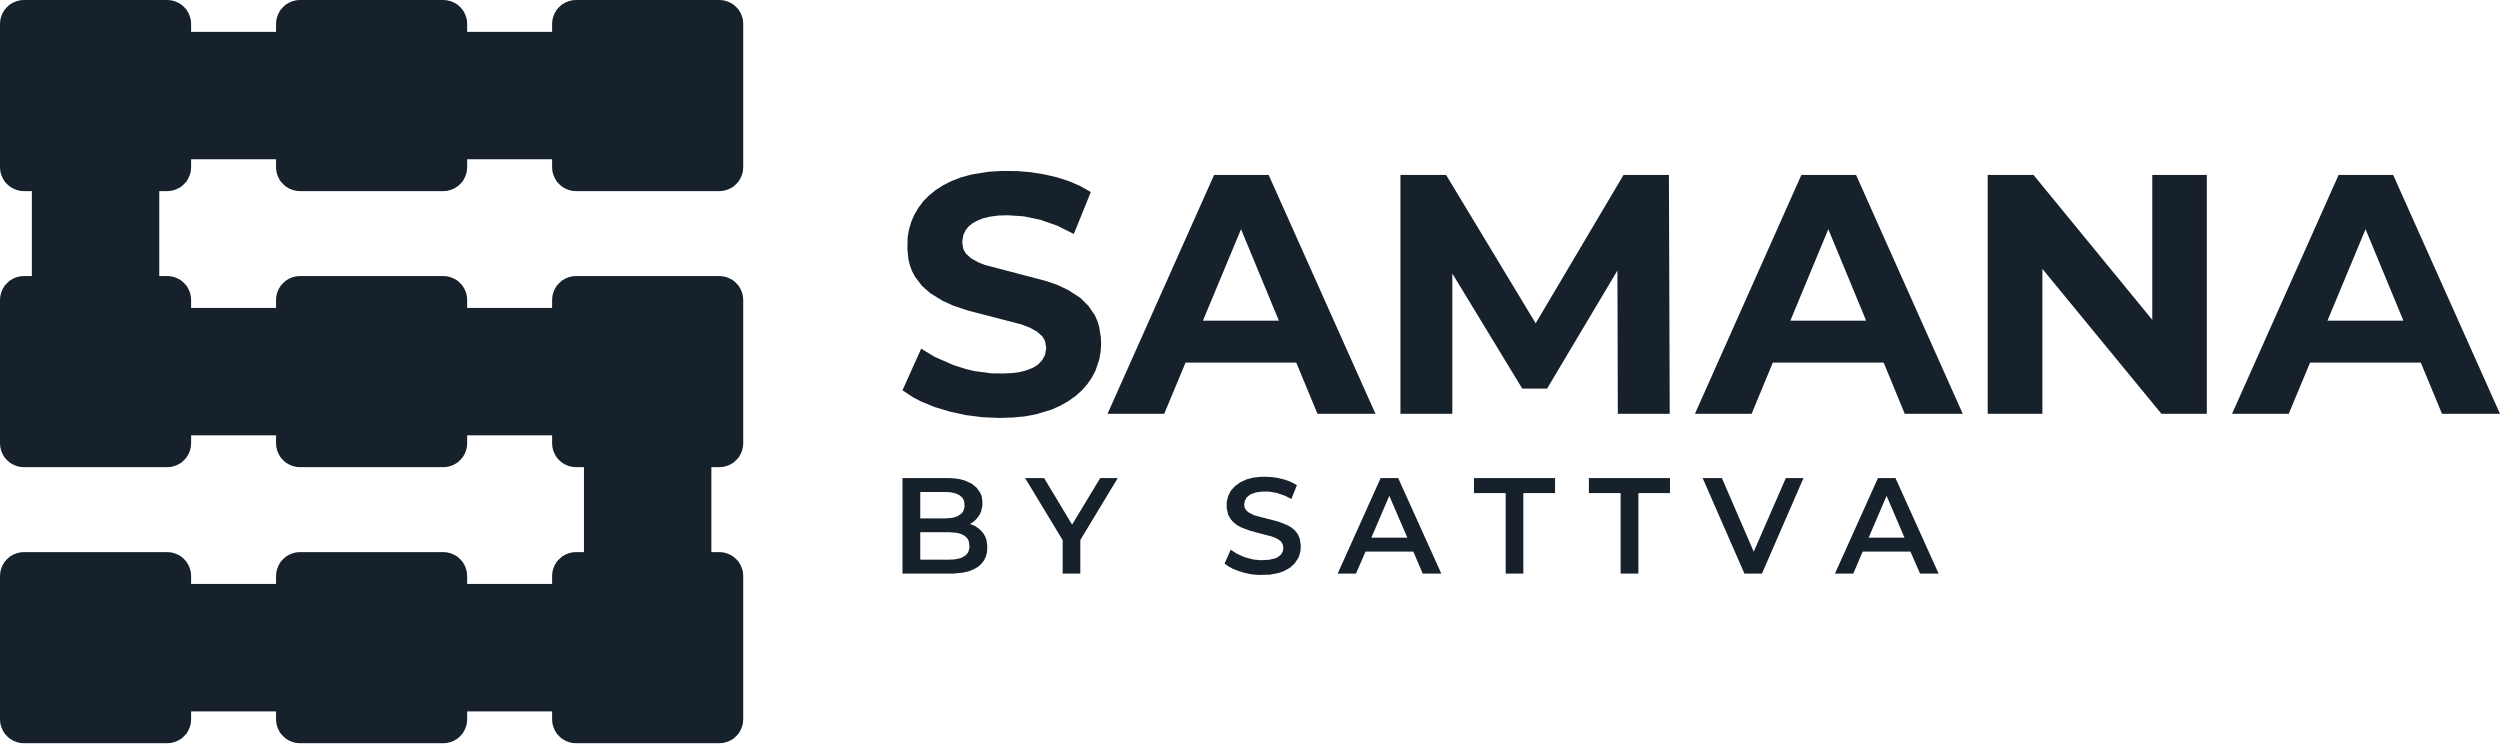
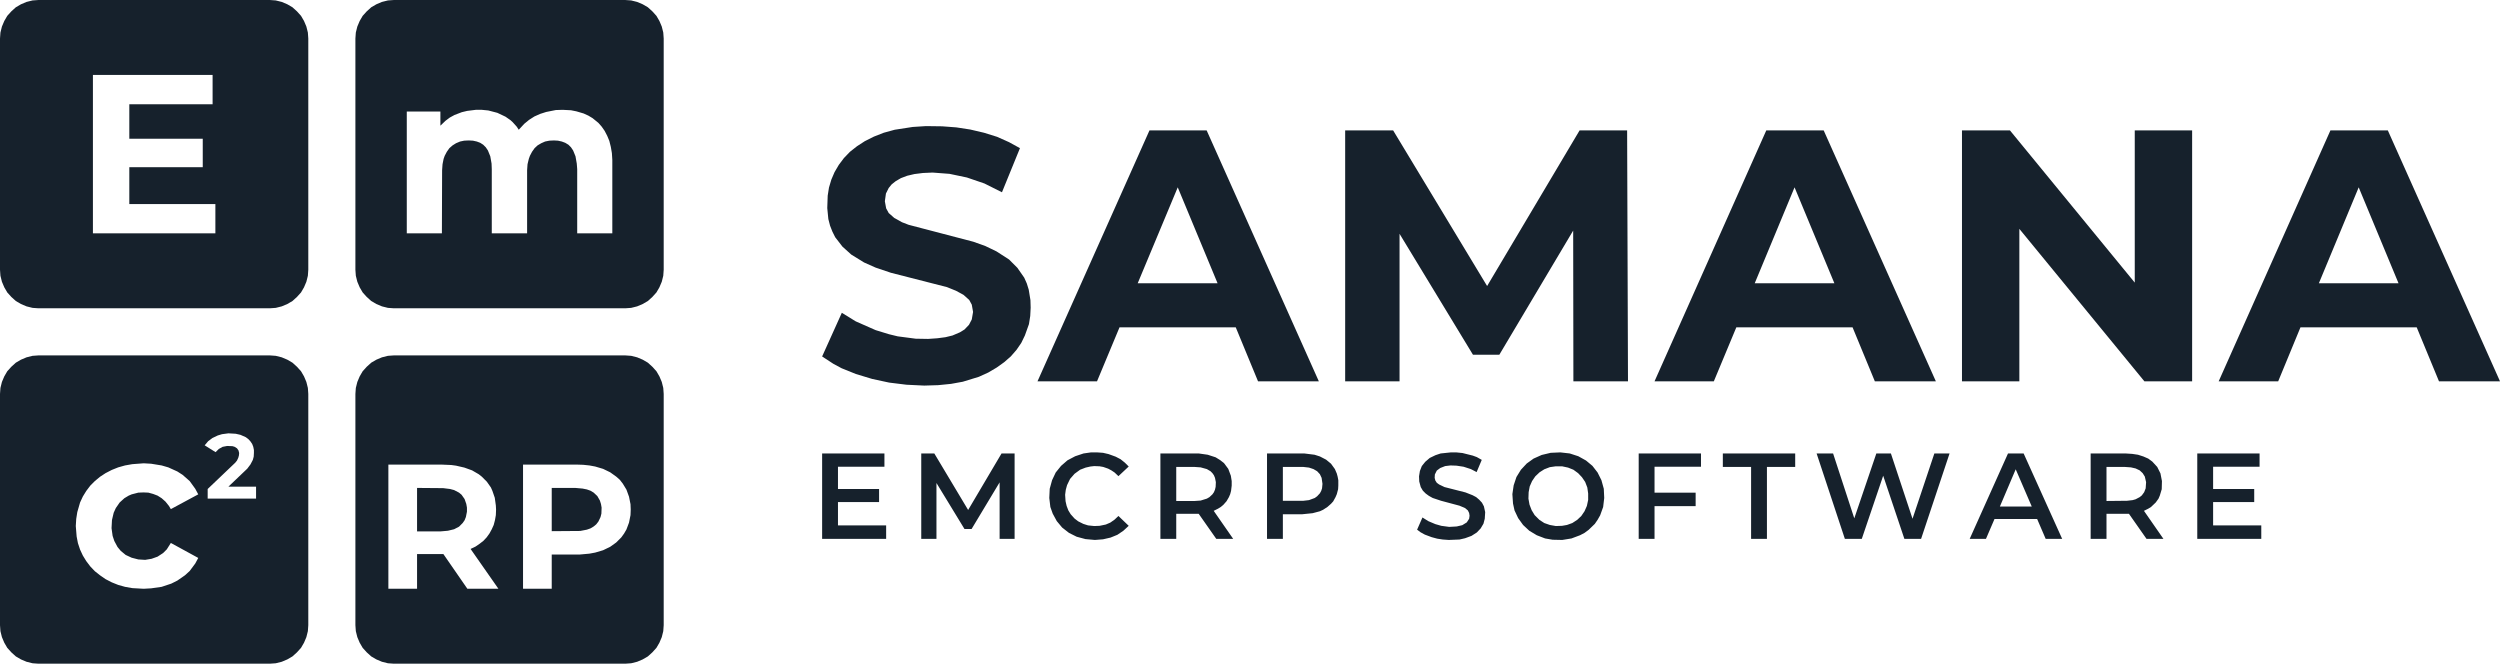
- <svg xmlns="http://www.w3.org/2000/svg" viewBox="0 0 1883.7 560.0" role="img" aria-label="Samana by Sattva">
-   <path fill="#16212c" fill-rule="evenodd" d="M9.8 2L7.4 3.4L5.3 5.3L3.4 7.4L2 9.8L0.9 12.4L0.2 15.2L0 18L0 126L0.2 128.8L0.9 131.6L2 134.2L3.4 136.6L5.3 138.7L7.4 140.6L9.8 142L12.4 143.1L15.2 143.8L18 144L24 144L24 208L18 208L15.2 208.2L12.4 208.9L9.8 210L7.4 211.4L5.3 213.3L3.4 215.4L2 217.8L0.9 220.4L0.2 223.2L0 226L0 334L0.2 336.8L0.9 339.6L2 342.2L3.4 344.6L5.3 346.7L7.4 348.6L9.8 350L12.4 351.1L15.2 351.8L18 352L126 352L128.8 351.8L131.6 351.1L134.2 350L136.6 348.6L138.7 346.7L140.6 344.6L142 342.2L143.1 339.6L143.8 336.8L144 334L144 328L208 328L208 334L208.2 336.8L208.9 339.6L210 342.2L211.4 344.6L213.3 346.7L215.4 348.6L217.8 350L220.4 351.1L223.2 351.8L226 352L334 352L336.8 351.8L339.6 351.1L342.2 350L344.6 348.6L346.7 346.7L348.6 344.6L350 342.2L351.1 339.6L351.8 336.8L352 334L352 328L416 328L416 334L416.2 336.8L416.9 339.6L418 342.2L419.4 344.6L421.3 346.7L423.4 348.6L425.8 350L428.4 351.1L431.2 351.8L434 352L440 352L440 416L434 416L431.2 416.2L428.4 416.9L425.8 418L423.4 419.4L421.3 421.3L419.4 423.4L418 425.8L416.9 428.4L416.2 431.2L416 434L416 440L352 440L352 434L351.8 431.2L351.1 428.4L350 425.8L348.6 423.4L346.7 421.3L344.6 419.4L342.2 418L339.6 416.9L336.8 416.2L334 416L226 416L223.2 416.2L220.4 416.9L217.8 418L215.4 419.4L213.3 421.3L211.4 423.4L210 425.8L208.9 428.4L208.2 431.2L208 434L208 440L144 440L144 434L143.8 431.2L143.1 428.4L142 425.8L140.6 423.4L138.7 421.3L136.6 419.4L134.2 418L131.6 416.9L128.8 416.2L126 416L18 416L15.2 416.2L12.4 416.9L9.8 418L7.4 419.4L5.3 421.3L3.4 423.4L2 425.8L0.9 428.4L0.2 431.2L0 434L0 542L0.2 544.8L0.9 547.6L2 550.2L3.4 552.6L5.3 554.7L7.4 556.6L9.8 558L12.4 559.1L15.2 559.8L18 560L126 560L128.8 559.8L131.6 559.1L134.2 558L136.6 556.6L138.7 554.7L140.6 552.6L142 550.2L143.1 547.6L143.8 544.8L144 542L144 536L208 536L208 542L208.2 544.8L208.9 547.6L210 550.2L211.4 552.6L213.3 554.7L215.4 556.6L217.8 558L220.4 559.1L223.2 559.8L226 560L334 560L336.8 559.8L339.6 559.1L342.2 558L344.6 556.6L346.7 554.7L348.6 552.6L350 550.2L351.1 547.6L351.8 544.8L352 542L352 536L416 536L416 542L416.2 544.8L416.9 547.6L418 550.2L419.4 552.6L421.3 554.7L423.4 556.6L425.8 558L428.4 559.1L431.2 559.8L434 560L542 560L544.8 559.8L547.6 559.1L550.2 558L552.6 556.6L554.7 554.7L556.6 552.6L558 550.2L559.1 547.6L559.8 544.8L560 542L560 434L559.8 431.2L559.1 428.4L558 425.8L556.6 423.4L554.7 421.3L552.6 419.4L550.2 418L547.6 416.9L544.8 416.2L542 416L536 416L536 352L542 352L544.8 351.8L547.6 351.1L550.2 350L552.6 348.6L554.7 346.7L556.6 344.6L558 342.2L559.1 339.6L559.8 336.8L560 334L560 226L559.8 223.2L559.1 220.4L558 217.8L556.6 215.4L554.7 213.3L552.6 211.4L550.2 210L547.6 208.9L544.8 208.2L542 208L434 208L431.2 208.2L428.4 208.9L425.8 210L423.4 211.4L421.3 213.3L419.4 215.4L418 217.8L416.9 220.4L416.2 223.2L416 226L416 232L352 232L352 226L351.8 223.2L351.1 220.4L350 217.8L348.6 215.4L346.7 213.3L344.6 211.4L342.2 210L339.6 208.9L336.8 208.2L334 208L226 208L223.2 208.2L220.4 208.9L217.8 210L215.4 211.4L213.3 213.3L211.4 215.4L210 217.8L208.9 220.4L208.2 223.2L208 226L208 232L144 232L144 226L143.8 223.2L143.1 220.4L142 217.8L140.6 215.4L138.7 213.3L136.6 211.4L134.2 210L131.6 208.9L128.8 208.2L126 208L120 208L120 144L126 144L128.8 143.8L131.6 143.1L134.2 142L136.6 140.6L138.7 138.7L140.6 136.6L142 134.2L143.1 131.6L143.8 128.8L144 126L144 120L208 120L208 126L208.2 128.8L208.9 131.6L210 134.2L211.4 136.6L213.3 138.7L215.4 140.6L217.8 142L220.4 143.1L223.2 143.8L226 144L334 144L336.8 143.8L339.6 143.1L342.2 142L344.6 140.6L346.7 138.7L348.6 136.6L350 134.2L351.1 131.6L351.8 128.8L352 126L352 120L416 120L416 126L416.2 128.8L416.9 131.6L418 134.2L419.4 136.6L421.3 138.7L423.4 140.6L425.8 142L428.4 143.1L431.2 143.8L434 144L542 144L544.8 143.8L547.6 143.1L550.2 142L552.6 140.6L554.7 138.7L556.6 136.6L558 134.2L559.1 131.6L559.8 128.8L560 126L560 18L559.8 15.2L559.1 12.4L558 9.8L556.6 7.4L554.7 5.3L552.6 3.4L550.2 2L547.6 0.9L544.8 0.2L542 0L434 0L431.2 0.2L428.4 0.9L425.8 2L423.4 3.4L421.3 5.3L419.4 7.4L418 9.8L416.9 12.4L416.2 15.2L416 18L416 24L352 24L352 18L351.8 15.2L351.1 12.4L350 9.8L348.6 7.4L346.7 5.3L344.6 3.4L342.2 2L339.6 0.9L336.8 0.2L334 0L226 0L223.2 0.2L220.4 0.9L217.8 2L215.4 3.4L213.3 5.3L211.4 7.4L210 9.8L208.9 12.4L208.2 15.2L208 18L208 24L144 24L144 18L143.8 15.2L143.1 12.4L142 9.8L140.6 7.4L138.7 5.3L136.6 3.4L134.2 2L131.6 0.9L128.8 0.2L126 0L18 0L15.2 0.2L12.4 0.9Z" />
-   <path fill="#16212c" fill-rule="evenodd" d="M763.2 314.6L772.4 313.7L780.9 312.1L792.4 308.6L799.1 305.6L805.2 302.1L810.6 298.2L815.3 294L819.4 289.3L822.8 284.3L825.5 279.1L828.3 270.8L829.3 265.1L829.7 259.1L829.4 253.6L828.2 246.2L826.8 241.7L825 237.6L820.1 230.5L814.1 224.5L805 218.6L797 214.8L788.4 211.8L742 199.6L737.2 197.7L731.8 194.7L727.8 191.1L725.9 187.8L725 182.7L725.8 177.2L727.7 173.2L729.9 170.6L732.8 168.2L736.5 166.2L741 164.4L746.3 163.2L752.3 162.4L759.2 162.2L771.4 163L783.9 165.6L796.5 170L809.1 176.3L821.9 144.7L814 140.2L805.4 136.5L796.1 133.5L786.3 131.3L776.3 129.7L766.2 128.9L754.5 128.8L745 129.4L732 131.5L724.2 133.6L717.2 136.3L710.8 139.5L705 143.2L700 147.3L695.6 151.7L692 156.6L688.9 161.8L686.6 167.2L684.9 172.9L683.9 178.7L683.7 187.6L684.5 195.5L685.7 200.2L687.3 204.5L689.4 208.4L694.6 215.3L700.9 220.9L710.2 226.6L718.3 230.3L729.3 234L769.5 244.4L776 246.9L781.4 249.9L785.5 253.6L787.4 256.9L788.3 262.2L787.4 267.5L785.3 271.3L782.1 274.7L778.9 276.8L773.5 279L768.5 280.3L762.7 281.1L756 281.4L747.1 281.3L734.2 279.6L727.9 278.1L718.4 275.1L704.1 268.8L694.1 262.7L680 294.1L687.9 299.3L694 302.5L704.3 306.7L715.9 310.2L728 312.8L740.5 314.4L753.3 314.9ZM893.3 273.2L976.7 273.2L992.7 311.8L1036.4 311.8L955.9 131.8L914.8 131.8L834.5 311.8L877.2 311.8ZM935.1 172.7L963.6 241.6L906.4 241.6ZM1147 292.8L1165.7 292.8L1218.7 203.8L1219 311.8L1258.1 311.8L1257.5 131.8L1223.3 131.8L1157.1 243.6L1089.6 131.8L1055.2 131.8L1055.2 311.8L1094.3 311.8L1094.3 206.1ZM1319.8 311.8L1335.8 273.2L1419.3 273.2L1435.2 311.8L1478.9 311.8L1398.5 131.8L1357.3 131.8L1277.1 311.8ZM1349 241.6L1377.6 172.7L1406.1 241.6ZM1628.6 311.8L1662.8 311.8L1662.8 131.8L1621.7 131.8L1621.7 241L1532.2 131.8L1497.7 131.8L1497.7 311.8L1538.9 311.8L1538.9 202.6ZM1740.6 273.2L1824 273.2L1840 311.8L1883.7 311.8L1803.2 131.8L1762.1 131.8L1681.8 311.8L1724.5 311.8ZM1782.4 172.7L1810.9 241.6L1753.7 241.6Z" />
-   <path fill="#16212c" fill-rule="evenodd" d="M718.5 432.2L725.9 431.4L730.1 430.4L733.8 428.9L736.9 427.1L739.4 424.9L741.4 422.3L742.8 419.4L743.7 416.2L743.9 411.5L743.3 406.9L742.2 404L740.6 401.4L737.8 398.5L734.4 396.2L730.9 394.8L733.7 393L735.8 391L738.1 387.9L739.3 385.2L740.2 381.2L740.2 377.3L739.7 374.1L738.6 371.3L735.9 367.5L732.1 364.4L727.1 362.1L723.1 361L718.7 360.4L713.7 360.2L680 360.2L680 432.2ZM715 401L720.4 401.4L723.8 402.2L726.5 403.5L728.5 405.2L729.5 406.7L730.1 408.4L730.5 412.4L730.1 414.4L729.5 416.1L727.9 418.2L724.7 420.2L722.7 420.8L719.2 421.5L715 421.7L693.4 421.7L693.4 401ZM712.3 370.7L716.2 370.9L720.5 371.9L723 373.2L725 374.9L725.9 376.3L726.5 377.9L726.8 381.7L725.9 385L724.4 387L721.4 389L718.5 390L716.2 390.3L712.3 390.6L693.4 390.6L693.4 370.7ZM842.2 360.2L829 360.2L807.8 395.3L786.7 360.2L772.4 360.2L800.7 407L800.7 432.2L814 432.2L814 406.9ZM956.7 433L963.2 431.8L967.4 430.3L972.1 427.7L975.6 424.4L978.2 420.5L979 418.5L979.9 415.2L980.1 410.8L979.3 405.8L977.9 402.5L975.8 399.8L973.2 397.6L970.2 395.8L963.5 393.1L945.1 388.3L940.8 386.1L939 384.5L937.8 382.5L937.5 380.1L937.9 377.5L939.4 374.7L942.2 372.5L946.4 371L951 370.4L956 370.4L962 371.4L968.1 373.5L973 376L977.2 365.6L974.2 363.9L970.9 362.4L967.3 361.2L962.2 360L958.4 359.5L953.2 359.2L949.4 359.3L944.2 359.9L939.6 361.1L934.5 363.4L930.4 366.4L927.3 369.9L925.3 374L924.3 378.4L924.3 382.9L925.4 387.8L927.1 390.9L929.3 393.5L932 395.6L935 397.3L941.9 399.9L958.5 404.3L961.3 405.4L963.6 406.7L965.5 408.3L966.6 410.4L967 412.8L966.6 415.3L965.7 417.1L964.6 418.4L962.7 419.8L960.9 420.7L956.2 421.8L949.7 422.1L944.4 421.6L938 419.9L932.1 417.3L927.3 414.2L922.7 424.6L925.7 426.8L929.2 428.7L933.4 430.3L938 431.7L942.8 432.7L947.7 433.2ZM1028.9 415.6L1064.9 415.6L1072 432.2L1086 432.2L1053.5 360.2L1040.3 360.2L1007.9 432.2L1021.7 432.2ZM1046.8 373.6L1060.4 405.1L1033.3 405.1ZM1171.7 371.5L1171.7 360.2L1110.6 360.2L1110.6 371.5L1134.5 371.5L1134.5 432.2L1147.8 432.2L1147.8 371.5ZM1258.3 371.5L1258.3 360.2L1197.2 360.2L1197.2 371.5L1221.1 371.5L1221.1 432.2L1234.5 432.2L1234.5 371.5ZM1345.6 360.2L1321.4 415.7L1297.4 360.2L1282.9 360.2L1314.4 432.2L1327.6 432.2L1358.9 360.2ZM1403.5 415.6L1439.5 415.6L1446.7 432.2L1460.7 432.2L1428.2 360.2L1415 360.2L1382.6 432.2L1396.4 432.2ZM1421.5 373.6L1435 405.1L1408 405.1Z" />
+ <svg xmlns="http://www.w3.org/2000/svg" viewBox="0 0 1167.7 310.0" role="img" aria-label="Samana, EMCRP software">
+   <g transform="translate(0.0 0.0)">
+     <path fill="#16212c" fill-rule="evenodd" d="M12.4 0.9L9.8 2L7.4 3.4L5.3 5.3L3.4 7.4L2 9.8L0.9 12.4L0.2 15.2L0 18L0 126L0.2 128.8L0.9 131.6L2 134.2L3.4 136.6L5.3 138.7L7.4 140.6L9.8 142L12.4 143.1L15.2 143.8L18 144L126 144L128.8 143.8L131.6 143.1L134.2 142L136.6 140.6L138.7 138.7L140.6 136.6L142 134.2L143.1 131.6L143.8 128.8L144 126L144 18L143.8 15.2L143.1 12.4L142 9.8L140.6 7.4L138.7 5.3L136.6 3.4L134.2 2L131.6 0.9L128.8 0.2L126 0L18 0L15.2 0.2ZM43.4 109L43.4 35L99.3 35L99.3 48.7L60.4 48.7L60.4 64.8L94.7 64.8L94.7 78.1L60.4 78.1L60.4 95.3L100.6 95.3L100.6 109ZM178.4 0.9L175.8 2L173.4 3.4L171.3 5.3L169.4 7.4L168 9.8L166.9 12.4L166.2 15.2L166 18L166 126L166.2 128.8L166.9 131.6L168 134.2L169.4 136.6L171.3 138.7L173.4 140.6L175.8 142L178.4 143.1L181.2 143.8L184 144L292 144L294.8 143.8L297.6 143.1L300.2 142L302.6 140.6L304.7 138.7L306.6 136.6L308 134.2L309.1 131.6L309.8 128.8L310 126L310 18L309.8 15.2L309.1 12.4L308 9.8L306.6 7.4L304.7 5.3L302.6 3.4L300.2 2L297.6 0.9L294.8 0.2L292 0L184 0L181.2 0.2ZM206.5 79.5L206.4 109L190 109L190 52.1L205.7 52.1L205.7 58.7L208.1 56.4L210.1 54.9L212.3 53.7L215.7 52.4L218.2 51.8L222.2 51.3L225.1 51.3L228.1 51.6L232.3 52.7L236.1 54.5L238.4 56.1L239.4 57L241.3 59.1L242.3 60.6L244.9 57.8L247.1 56L249.6 54.4L252.3 53.2L255.1 52.3L259.6 51.4L262.8 51.3L266.7 51.5L269.2 52L272.6 53L274.8 54L276.8 55.2L279.5 57.4L281 59.1L282.4 61.1L283.6 63.4L284.6 65.8L285.3 68.6L285.8 71.5L286 74.7L286 109L269.6 109L269.6 79L269.4 76.4L268.8 73L267.7 70.3L266.7 68.8L265.5 67.6L264 66.7L262.4 66.1L260.6 65.7L258.7 65.6L256.6 65.7L254.6 66.1L252.8 66.9L251.1 67.9L249.7 69.2L248.5 70.9L247.5 72.8L247 74.2L246.4 76.7L246.2 79.5L246.2 109L229.7 109L229.7 79L229.6 76.4L229 73L227.9 70.3L226.9 68.8L225.7 67.6L224.3 66.7L222.7 66.1L220.9 65.7L218.9 65.6L216.8 65.7L214.9 66.1L213 66.9L211.4 67.9L209.9 69.2L208.7 70.9L207.7 72.8L207.2 74.2L206.7 76.7ZM12.4 166.9L9.8 168L7.4 169.4L5.3 171.3L3.4 173.4L2 175.8L0.9 178.4L0.2 181.2L0 184L0 292L0.2 294.8L0.9 297.6L2 300.2L3.4 302.6L5.3 304.7L7.4 306.6L9.8 308L12.4 309.1L15.2 309.8L18 310L126 310L128.8 309.8L131.6 309.1L134.2 308L136.6 306.6L138.7 304.7L140.6 302.6L142 300.2L143.1 297.6L143.8 294.8L144 292L144 184L143.8 181.2L143.1 178.4L142 175.8L140.6 173.4L138.7 171.3L136.6 169.4L134.2 168L131.6 166.9L128.8 166.2L126 166L18 166L15.2 166.2ZM119.6 227.3L119.6 232.9L97 232.9L97 228.4L109.9 216.1L110.7 215.1L111.3 213.8L111.6 212.7L111.7 211.6L111.4 210.4L110.7 209.4L109.6 208.7L108.6 208.4L106.1 208.3L104 208.7L102.2 209.7L100.7 211.2L95.6 208L97.2 206.1L99.2 204.6L101.7 203.4L103.7 202.8L106.7 202.4L110.1 202.6L112.3 203.1L114.8 204.2L116 205.1L117 206.2L117.8 207.4L118.3 208.7L118.6 210.2L118.6 211.6L118.5 213.3L118.1 214.8L117 216.9L115.5 218.9L106.7 227.3ZM70.6 274.8L67.1 275L61.8 274.7L58.4 274.1L55.2 273.2L52.2 272L49.3 270.5L46.7 268.7L44.3 266.8L42.2 264.6L40.3 262.1L38.7 259.5L37.4 256.7L36.4 253.7L35.8 250.6L35.4 245.7L35.6 242.4L36.1 239.2L37.4 234.7L38.7 231.9L40.3 229.3L42.2 226.8L44.3 224.7L46.7 222.7L49.3 221L52.2 219.5L55.2 218.3L58.4 217.4L61.8 216.8L67.1 216.4L70.6 216.6L75.5 217.4L78.6 218.3L82.8 220.2L85.3 221.8L88.6 224.7L91.2 228.3L92.6 230.9L79.8 237.8L78.9 236.3L77.3 234.3L75.5 232.7L73.6 231.5L71.5 230.7L69.3 230.1L67 230L64.6 230.1L61.5 230.9L60.1 231.5L58.1 232.7L55.9 234.7L54.1 237.3L53.1 239.5L52.3 242.9L52.1 246.7L52.6 250.3L53.4 252.7L54.9 255.5L56.4 257.3L58.7 259.2L61.5 260.5L64.6 261.3L67.8 261.5L70.8 261L73.6 260L76.2 258.3L77.9 256.6L79.8 253.6L92.6 260.6L91.2 263.2L88.6 266.7L86.4 268.7L82.8 271.2L80 272.6L75.5 274.1ZM178.4 166.9L175.8 168L173.4 169.4L171.3 171.3L169.4 173.4L168 175.8L166.9 178.4L166.2 181.2L166 184L166 292L166.2 294.8L166.9 297.6L168 300.2L169.4 302.6L171.3 304.7L173.4 306.6L175.8 308L178.4 309.1L181.2 309.8L184 310L292 310L294.8 309.8L297.6 309.1L300.2 308L302.6 306.6L304.7 304.7L306.6 302.6L308 300.2L309.1 297.6L309.8 294.8L310 292L310 184L309.8 181.2L309.1 178.4L308 175.8L306.6 173.4L304.7 171.3L302.6 169.4L300.2 168L297.6 166.9L294.8 166.2L292 166L184 166L181.2 166.2ZM194.8 275L181.4 275L181.4 217L206.2 217L210.8 217.2L213 217.5L216.9 218.4L220.5 219.7L223.6 221.5L225 222.6L227.4 225L229.3 227.7L230 229.3L231.1 232.5L231.6 236.1L231.7 238L231.6 240.6L231.2 242.9L230.6 245.2L229.7 247.2L228.6 249.2L227.3 251L225.8 252.6L224 254L222.1 255.3L219.8 256.4L232.8 275L218.3 275L207.1 258.8L194.8 258.8ZM257.7 259L257.7 275L244.3 275L244.3 217L269.4 217L272.4 217.1L275.3 217.4L278 217.9L281.7 219L285 220.6L287.8 222.6L289.5 224.1L290.9 225.9L292.6 228.7L293.8 232L294.5 235.5L294.6 238L294.5 240.6L293.8 244.1L292.6 247.3L291.5 249.2L290.2 251L287.8 253.4L285 255.4L281.7 257L278 258.1L275.3 258.6L270.9 259ZM194.8 227.9L194.8 248.2L205.8 248.2L209.2 247.9L212.1 247.2L214.4 246L216.1 244.3L217 243L217.6 241.5L218.1 239L218.1 237.1L217.8 235.4L217 233.1L215.6 231.1L214.4 230.1L212.1 228.9L210.2 228.4L207 228ZM268.7 227.9L257.7 227.9L257.7 248.1L271 248L274.1 247.4L275.8 246.8L277.3 245.9L278.5 244.9L279.5 243.6L280.5 241.5L280.9 239.9L281 237.1L280.7 235.4L280.2 233.8L279 231.7L277.3 230.1L275.8 229.2L274.1 228.6L272.1 228.2Z" />
+   </g>
+   <path fill="#16212c" fill-rule="evenodd" d="M438.2 179.9L444.2 179.3L449.7 178.3L457.2 176L461.6 174L465.5 171.7L469 169.2L472.1 166.5L474.8 163.4L477 160.2L478.7 156.7L480.6 151.4L481.2 147.6L481.4 143.7L481.3 140.2L480.5 135.3L479.6 132.4L478.4 129.7L475.2 125.1L471.3 121.2L465.4 117.4L460.2 114.9L454.6 112.9L424.4 105L421.3 103.8L417.7 101.8L415.1 99.5L413.9 97.3L413.3 94L413.8 90.4L415.1 87.8L416.5 86.1L418.4 84.6L420.8 83.2L423.7 82.1L427.1 81.3L431.1 80.8L435.6 80.6L443.5 81.2L451.6 82.9L459.8 85.7L468 89.8L476.4 69.2L471.3 66.4L465.7 63.9L459.6 62L453.2 60.5L446.7 59.5L440.1 59L432.5 58.9L426.3 59.3L417.9 60.6L412.8 62L408.2 63.8L404 65.9L400.3 68.3L397 70.9L394.2 73.8L391.8 77L389.8 80.4L388.3 83.9L387.2 87.6L386.6 91.4L386.4 97.2L386.9 102.3L387.7 105.4L388.8 108.2L390.1 110.8L393.5 115.2L397.6 118.9L403.6 122.6L409 125L416.1 127.4L442.3 134.1L446.5 135.8L450 137.7L452.7 140.1L453.9 142.3L454.5 145.7L453.9 149.2L452.6 151.7L450.5 153.9L448.4 155.2L444.9 156.7L441.6 157.5L437.8 158L433.5 158.3L427.7 158.2L419.3 157.1L415.2 156.1L409 154.2L399.7 150.1L393.2 146.1L384 166.5L389.2 169.9L393.1 172L399.8 174.7L407.4 177L415.3 178.7L423.4 179.7L431.7 180.1ZM522.9 152.9L577.2 152.9L587.6 178.1L616 178.1L563.6 60.9L536.9 60.9L484.6 178.1L512.4 178.1ZM550.1 87.5L568.7 132.3L531.4 132.3ZM688 165.7L700.3 165.7L734.8 107.7L734.9 178.1L760.4 178.1L760 60.9L737.8 60.9L694.6 133.6L650.7 60.9L628.3 60.9L628.3 178.1L653.7 178.1L653.7 109.2ZM800.5 178.1L811 152.9L865.3 152.9L875.7 178.1L904.2 178.1L851.8 60.9L825 60.9L772.8 178.1ZM819.6 132.3L838.2 87.5L856.8 132.3ZM1001.6 178.1L1023.9 178.1L1023.9 60.9L997.1 60.9L997.1 132L938.8 60.9L916.4 60.9L916.4 178.1L943.2 178.1L943.2 106.9ZM1074.5 152.9L1128.8 152.9L1139.2 178.1L1167.7 178.1L1115.3 60.9L1088.5 60.9L1036.3 178.1L1064.1 178.1ZM1101.7 87.5L1120.3 132.3L1083.1 132.3Z" />
+   <path fill="#16212c" fill-rule="evenodd" d="M413.9 245.4L391.4 245.4L391.4 234.5L410.6 234.5L410.6 228.4L391.4 228.4L391.4 218L413.1 218L413.1 211.8L384 211.8L384 251.7L413.9 251.7ZM453.8 247.1L466.9 225.3L466.9 251.7L473.9 251.7L473.9 211.8L467.8 211.8L452.2 238.2L436.4 211.8L430.3 211.8L430.3 251.7L437.4 251.7L437.4 225.6L450.5 247.1ZM515.2 251.9L518.7 251.1L521.9 249.8L524.7 247.9L527.2 245.6L522.4 241L520.6 242.7L518.6 244.1L516.5 245L513.6 245.6L511.1 245.7L508.2 245.4L506 244.7L503.6 243.5L501.9 242.2L500.1 240.2L499 238.4L498.2 236.3L497.7 234.1L497.5 231.1L497.8 228.8L498.4 226.6L499.8 223.7L501.9 221.3L504.5 219.4L507.1 218.4L509.3 217.9L511.1 217.7L513.6 217.8L515.3 218.1L517.6 218.9L519.1 219.7L520.6 220.7L522.4 222.4L527.2 217.9L525.4 216.1L523.4 214.5L521.1 213.3L517.8 212.1L515.2 211.5L512.4 211.3L509.6 211.3L506.1 211.8L502.2 213.1L498.6 215L495.6 217.6L493.1 220.7L491.4 224.3L490.3 228.3L490.1 232.6L490.6 236.8L491.7 239.9L493.6 243.4L496.1 246.4L499.3 248.9L502.9 250.7L507 251.8L511.4 252.2ZM549.4 251.7L549.4 240L559.9 240L568.1 251.7L576 251.7L566.9 238.6L568.9 237.6L570.2 236.8L571.4 235.8L572.9 234.1L574 232.2L574.6 230.8L575 229.3L575.3 226.8L575.3 224.7L574.9 222.2L573.7 219L571.7 216.3L569.9 214.9L567.8 213.6L564.1 212.4L559.9 211.8L542 211.8L542 251.7ZM549.4 218.1L558 218.1L560.8 218.3L563.7 219.1L565.4 220.1L566.3 221L567 222L567.5 223.2L567.9 225.2L567.8 227.4L567.5 228.7L567 229.9L566.3 230.9L564.9 232.2L563.7 232.9L560.8 233.8L558 234L549.4 234ZM608.2 240.2L613.1 239.7L616.5 238.8L618 238.1L620 236.8L621.7 235.3L622.7 234.2L623.8 232.2L624.4 230.8L625 228.5L625.1 226.8L625.1 224.3L624.8 222.7L624.4 221.2L623.5 219.1L621.7 216.6L619.4 214.7L616.5 213.2L614 212.4L609.2 211.8L591.8 211.8L591.8 251.7L599.2 251.7L599.2 240.2ZM608.8 218.1L611.4 218.4L613.5 219.1L615.2 220.1L616.5 221.5L617.3 223.2L617.7 226L617.5 228.1L617.1 229.3L616.5 230.4L615.2 231.8L614.1 232.6L611.4 233.6L608.8 233.9L599.2 233.9L599.2 218.1ZM681.7 252L684.3 251.4L687.3 250.3L689.8 248.7L691.6 246.8L692.9 244.6L693.5 242.3L693.7 239.2L693.1 236.5L692.2 234.8L690.9 233.4L689.5 232.2L687.8 231.3L684.5 230L674.7 227.5L672.2 226.3L671.1 225.5L670.4 224.4L670.1 223.2L670.2 221.6L671.1 219.8L672.7 218.6L675 217.7L677.5 217.4L680.3 217.5L683.6 218L687 219.1L689.7 220.5L692.1 214.8L689.8 213.5L687.9 212.8L683.1 211.6L680.2 211.3L677.7 211.3L672.9 211.8L670.5 212.6L667.8 213.9L665.7 215.7L664.1 217.7L663.2 220L662.8 222.5L662.9 224.9L663.6 227.5L664.6 229.2L665.9 230.5L667.4 231.6L669.2 232.6L673.1 233.9L681.7 236.2L684.3 237.3L685.6 238.4L686.2 239.6L686.4 240.9L686.2 242.3L685.1 244L683 245.3L680.4 245.9L676.9 246.1L673.2 245.6L670.4 244.8L667.1 243.4L664.4 241.7L661.9 247.4L663.5 248.6L665.5 249.7L668.7 250.9L671.3 251.6L673.9 252L676.7 252.2ZM729.7 252.2L734 251.5L738 250L740.1 248.9L742 247.5L744.9 244.7L746.2 242.8L747.4 240.7L748.8 236.8L749.3 232.6L749.1 228.3L748 224.3L746.2 220.7L743.8 217.6L740.8 215.1L737.2 213.1L733.2 211.8L728.8 211.3L724.3 211.5L720.1 212.5L716.3 214.2L713.1 216.5L710.4 219.4L708.3 222.8L707 226.7L706.4 230.8L706.7 235.2L707.4 238.4L709.1 242L711.4 245.2L714.3 247.9L717.8 250L721.7 251.5L725.2 252.1ZM726.7 245.7L723.9 245.2L721.3 244.3L719 242.8L716.8 240.6L715.4 238.3L714.4 235.7L713.9 232.9L714 229.9L714.5 227.2L715.6 224.7L717.1 222.5L719.1 220.6L721.3 219.2L723.9 218.2L726.7 217.8L729.6 217.8L732.4 218.4L734.9 219.4L737.1 221L738.9 222.9L740.4 225.1L741.4 227.7L741.8 230.5L741.8 233.5L741.2 236.3L740.1 238.8L738.6 241L736.7 242.8L734.4 244.3L731.9 245.2L729.6 245.6ZM792 236.4L792 230.1L772.8 230.1L772.8 218L794.5 218L794.5 211.8L765.4 211.8L765.4 251.7L772.8 251.7L772.8 236.4ZM838.5 211.8L804.7 211.8L804.7 218.1L817.9 218.1L817.9 251.7L825.3 251.7L825.3 218.1L838.5 218.1ZM897.3 251.7L910.6 211.8L903.5 211.8L893.3 242.3L883.2 211.8L876.4 211.8L866.1 242.1L856.2 211.8L848.5 211.8L861.7 251.7L869.6 251.7L879.6 222.2L889.5 251.7ZM951.5 242.4L955.5 251.7L963.2 251.7L945.2 211.8L937.9 211.8L920 251.7L927.6 251.7L931.6 242.4ZM949 236.6L934.1 236.6L941.5 219.2ZM983.9 240L994.4 240L1002.6 251.7L1010.5 251.7L1001.4 238.6L1003.4 237.6L1004.7 236.8L1006.9 234.7L1008.2 232.9L1008.8 231.5L1009.7 228.5L1009.8 224.7L1009.1 221.1L1007.6 218.1L1005.3 215.6L1003.4 214.2L1001.1 213.2L998.6 212.4L995.9 212L992.8 211.8L976.5 211.8L976.5 251.7L983.9 251.7ZM992.5 218.1L995.3 218.3L997.5 218.8L999.4 219.7L1000.8 221L1001.8 222.6L1002.4 225.2L1002.2 228.1L1001.5 229.9L1000.4 231.4L999.4 232.2L997.5 233.2L996.1 233.6L993.5 233.9L983.9 234L983.9 218.1ZM1033.7 245.4L1033.7 234.5L1052.9 234.5L1052.9 228.4L1033.7 228.4L1033.7 218L1055.4 218L1055.4 211.8L1026.3 211.8L1026.3 251.7L1056.2 251.7L1056.2 245.4Z" />
</svg>
